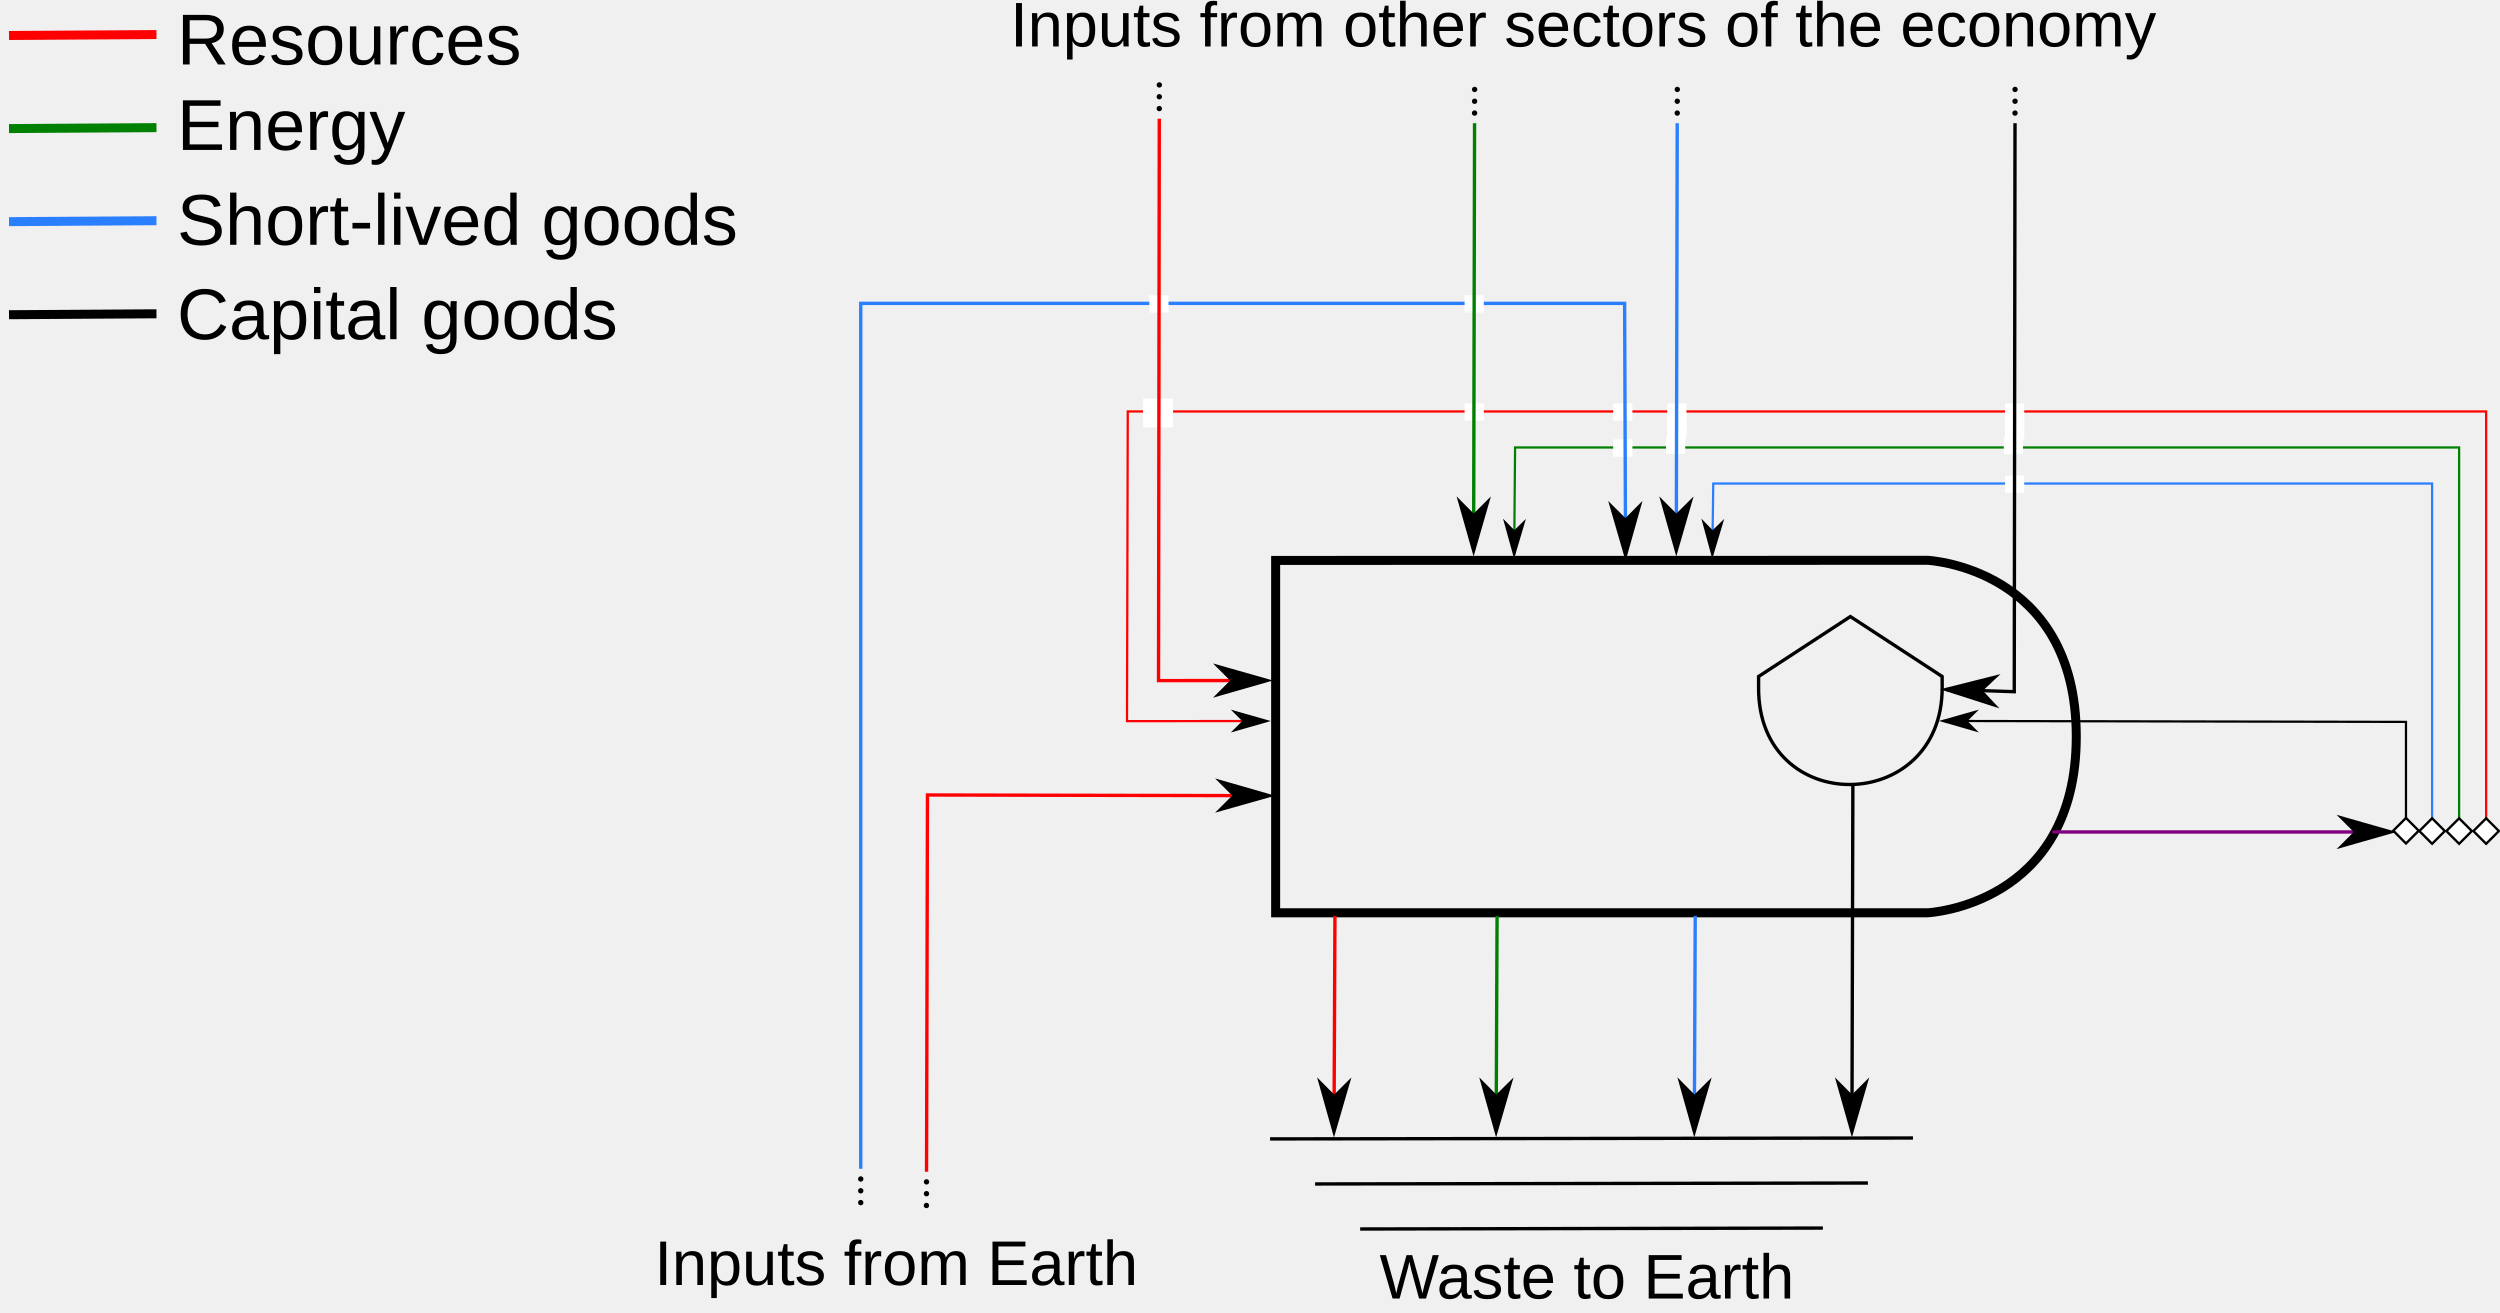
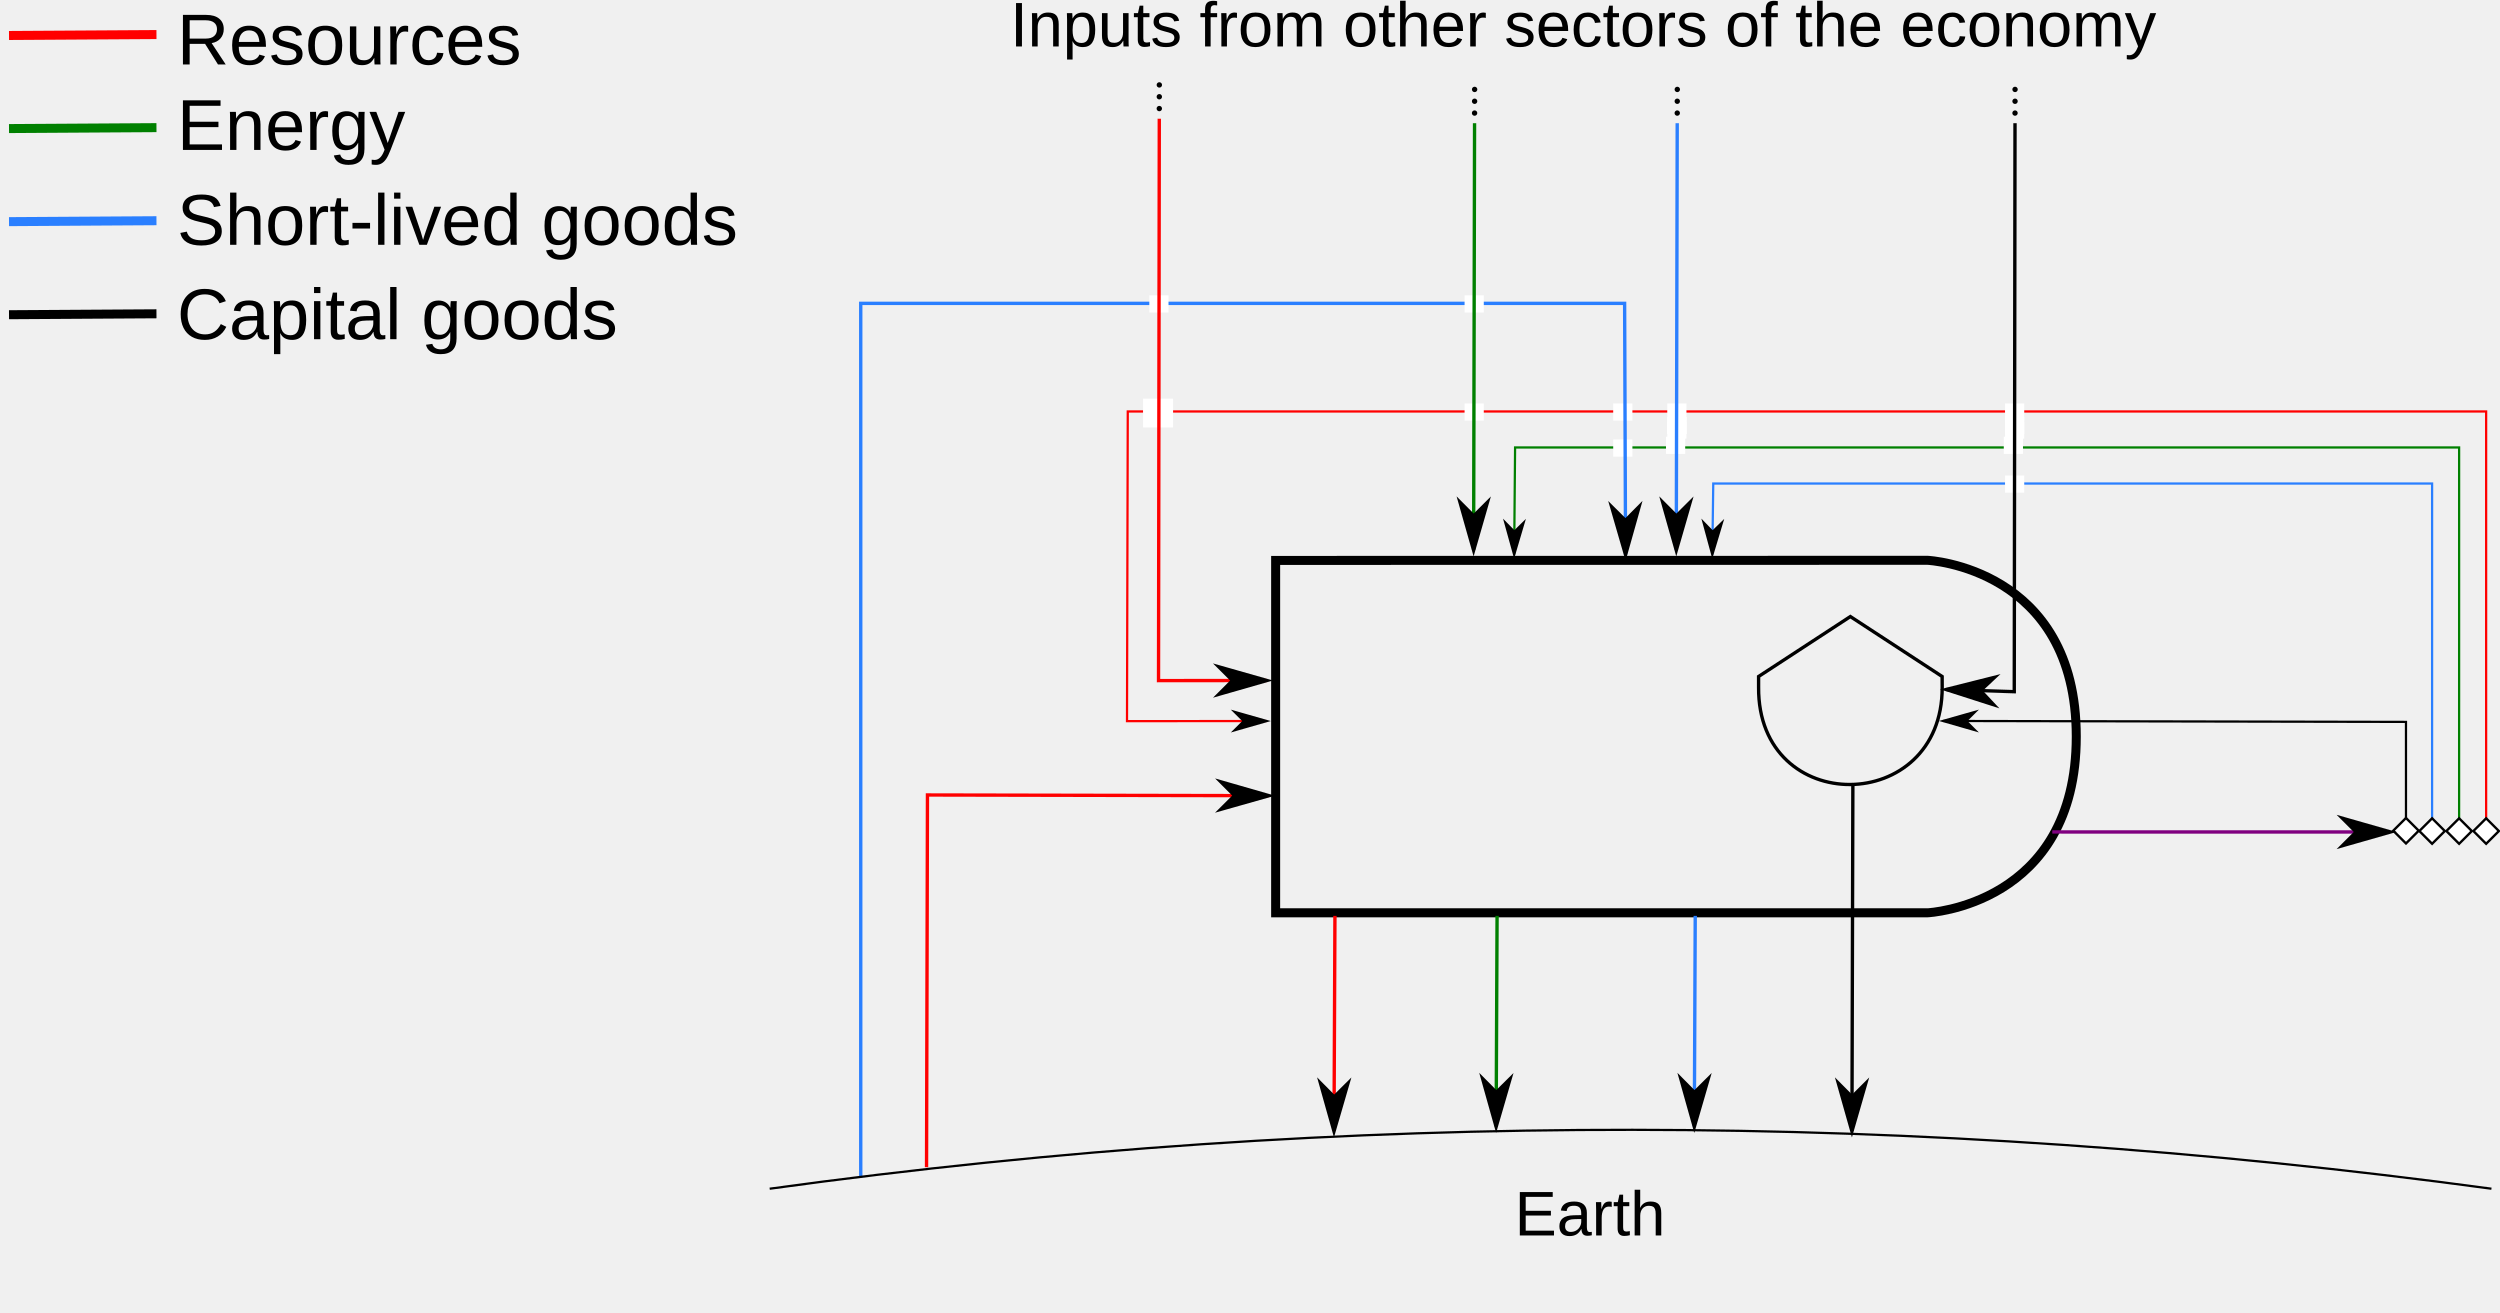
<svg xmlns="http://www.w3.org/2000/svg" width="1110.177" height="582.942" id="svg2" version="1.1">
  <defs id="defs4">
    <marker orient="auto" refY="0" refX="0" id="Arrow2Mend" style="overflow:visible">
      <path id="path3888" style="font-size:12px;fill-rule:evenodd;stroke-width:0.625;stroke-linejoin:round" d="M 8.719,4.034 -2.207,0.016 8.719,-4.002 c -1.745,2.372 -1.735,5.617 -6e-7,8.035 z" transform="scale(-0.6,-0.6)" />
    </marker>
    <marker orient="auto" refY="0" refX="0" id="EmptyDiamondL" style="overflow:visible">
      <path id="path3968" d="M 0,-7.071 -7.071,0 0,7.071 7.071,0 0,-7.071 z" style="fill:#ffffff;fill-rule:evenodd;stroke:#000000;stroke-width:1pt;marker-start:none" transform="scale(0.8,0.8)" />
    </marker>
    <marker style="overflow:visible" id="InfiniteLineStart" refX="0" refY="0" orient="auto">
      <g id="g4034" transform="translate(-13,0)">
        <circle d="M 3.8,0 C 3.8,0.442 3.442,0.8 3,0.8 2.558,0.8 2.2,0.442 2.2,0 c 0,-0.442 0.358,-0.8 0.8,-0.8 0.442,0 0.8,0.358 0.8,0.8 z" id="circle4036" r="0.8" cy="0" cx="3" />
        <circle d="M 7.3,0 C 7.3,0.442 6.942,0.8 6.5,0.8 6.058,0.8 5.7,0.442 5.7,0 c 0,-0.442 0.358,-0.8 0.8,-0.8 0.442,0 0.8,0.358 0.8,0.8 z" id="circle4038" r="0.8" cy="0" cx="6.5" />
        <circle d="M 10.8,0 C 10.8,0.442 10.442,0.8 10,0.8 9.558,0.8 9.2,0.442 9.2,0 c 0,-0.442 0.358,-0.8 0.8,-0.8 0.442,0 0.8,0.358 0.8,0.8 z" id="circle4040" r="0.8" cy="0" cx="10" />
      </g>
    </marker>
    <marker orient="auto" refY="0" refX="0" id="Arrow1Lend" style="overflow:visible">
      <path id="path3792" d="M 0,0 5,-5 -12.5,0 5,5 0,0 z" style="fill-rule:evenodd;stroke:#000000;stroke-width:1pt;marker-start:none" transform="matrix(-0.8,0,0,-0.8,-10,0)" />
    </marker>
    <marker orient="auto" refY="0" refX="0" id="Arrow1Lstart-0" style="overflow:visible">
      <path id="path4143-5" d="M 0,0 5,-5 -12.5,0 5,5 0,0 z" style="fill-rule:evenodd;stroke:#000000;stroke-width:1pt;marker-start:none" transform="matrix(0.8,0,0,0.8,10,0)" />
    </marker>
    <marker orient="auto" refY="0" refX="0" id="Arrow1Lend-7" style="overflow:visible">
      <path id="path4132-0" d="M 0,0 5,-5 -12.5,0 5,5 0,0 z" style="fill-rule:evenodd;stroke:#000000;stroke-width:1pt;marker-start:none" transform="matrix(-0.8,0,0,-0.8,-10,0)" />
    </marker>
    <marker style="overflow:visible" id="InfiniteLineStart-0" refX="0" refY="0" orient="auto">
      <g id="g4065-5" transform="translate(-13,0)">
        <circle d="M 3.8,0 C 3.8,0.442 3.442,0.8 3,0.8 2.558,0.8 2.2,0.442 2.2,0 c 0,-0.442 0.358,-0.8 0.8,-0.8 0.442,0 0.8,0.358 0.8,0.8 z" id="circle4067-6" r="0.8" cy="0" cx="3" />
        <circle d="M 7.3,0 C 7.3,0.442 6.942,0.8 6.5,0.8 6.058,0.8 5.7,0.442 5.7,0 c 0,-0.442 0.358,-0.8 0.8,-0.8 0.442,0 0.8,0.358 0.8,0.8 z" id="circle4069-78" r="0.8" cy="0" cx="6.5" />
        <circle d="M 10.8,0 C 10.8,0.442 10.442,0.8 10,0.8 9.558,0.8 9.2,0.442 9.2,0 c 0,-0.442 0.358,-0.8 0.8,-0.8 0.442,0 0.8,0.358 0.8,0.8 z" id="circle4071-06" r="0.8" cy="0" cx="10" />
      </g>
    </marker>
    <marker orient="auto" refY="0" refX="0" id="EmptyDiamondL-1" style="overflow:visible">
      <path id="path4169" d="M 0,-7.071 -7.071,0 0,7.071 7.071,0 0,-7.071 z" style="fill:#ffffff;fill-rule:evenodd;stroke:#000000;stroke-width:1pt;marker-start:none" transform="scale(0.8,0.8)" />
    </marker>
    <marker orient="auto" refY="0" refX="0" id="Arrow1Lstart-7" style="overflow:visible">
      <path id="path4143-9" d="M 0,0 5,-5 -12.5,0 5,5 0,0 z" style="fill-rule:evenodd;stroke:#000000;stroke-width:1pt;marker-start:none" transform="matrix(0.8,0,0,0.8,10,0)" />
    </marker>
    <marker orient="auto" refY="0" refX="0" id="Arrow1Lend-0" style="overflow:visible">
      <path id="path4132-2" d="M 0,0 5,-5 -12.5,0 5,5 0,0 z" style="fill-rule:evenodd;stroke:#000000;stroke-width:1pt;marker-start:none" transform="matrix(-0.8,0,0,-0.8,-10,0)" />
    </marker>
    <marker style="overflow:visible" id="InfiniteLineStart-3" refX="0" refY="0" orient="auto">
      <g id="g4065-9" transform="translate(-13,0)">
        <circle d="M 3.8,0 C 3.8,0.442 3.442,0.8 3,0.8 2.558,0.8 2.2,0.442 2.2,0 c 0,-0.442 0.358,-0.8 0.8,-0.8 0.442,0 0.8,0.358 0.8,0.8 z" id="circle4067-9" r="0.8" cy="0" cx="3" />
        <circle d="M 7.3,0 C 7.3,0.442 6.942,0.8 6.5,0.8 6.058,0.8 5.7,0.442 5.7,0 c 0,-0.442 0.358,-0.8 0.8,-0.8 0.442,0 0.8,0.358 0.8,0.8 z" id="circle4069-7" r="0.8" cy="0" cx="6.5" />
        <circle d="M 10.8,0 C 10.8,0.442 10.442,0.8 10,0.8 9.558,0.8 9.2,0.442 9.2,0 c 0,-0.442 0.358,-0.8 0.8,-0.8 0.442,0 0.8,0.358 0.8,0.8 z" id="circle4071-0" r="0.8" cy="0" cx="10" />
      </g>
    </marker>
    <marker orient="auto" refY="0" refX="0" id="InfiniteLineStart-7" style="overflow:visible">
      <g transform="translate(-13,0)" id="g4065">
        <circle cx="3" cy="0" r="0.8" id="circle4067" d="M 3.8,0 C 3.8,0.442 3.442,0.8 3,0.8 2.558,0.8 2.2,0.442 2.2,0 c 0,-0.442 0.358,-0.8 0.8,-0.8 0.442,0 0.8,0.358 0.8,0.8 z" />
        <circle cx="6.5" cy="0" r="0.8" id="circle4069" d="M 7.3,0 C 7.3,0.442 6.942,0.8 6.5,0.8 6.058,0.8 5.7,0.442 5.7,0 c 0,-0.442 0.358,-0.8 0.8,-0.8 0.442,0 0.8,0.358 0.8,0.8 z" />
        <circle cx="10" cy="0" r="0.8" id="circle4071" d="M 10.8,0 C 10.8,0.442 10.442,0.8 10,0.8 9.558,0.8 9.2,0.442 9.2,0 c 0,-0.442 0.358,-0.8 0.8,-0.8 0.442,0 0.8,0.358 0.8,0.8 z" />
      </g>
    </marker>
    <marker style="overflow:visible" id="Arrow1Lend-2" refX="0" refY="0" orient="auto">
      <path transform="matrix(-0.8,0,0,-0.8,-10,0)" style="fill-rule:evenodd;stroke:#000000;stroke-width:1pt;marker-start:none" d="M 0,0 5,-5 -12.5,0 5,5 0,0 z" id="path4132" />
    </marker>
    <marker style="overflow:visible" id="Arrow1Lstart" refX="0" refY="0" orient="auto">
      <path transform="matrix(0.8,0,0,0.8,10,0)" style="fill-rule:evenodd;stroke:#000000;stroke-width:1pt;marker-start:none" d="M 0,0 5,-5 -12.5,0 5,5 0,0 z" id="path4143" />
    </marker>
  </defs>
  <g id="layer1" transform="translate(835.1399,-154.6341)">
    <text xml:space="preserve" style="font-size:32px;font-style:normal;font-variant:normal;font-weight:bold;font-stretch:expanded;text-align:start;line-height:125%;letter-spacing:0px;word-spacing:0px;text-anchor:start;fill:#000000;fill-opacity:1;stroke:none;font-family:Engravers MT;-inkscape-font-specification:Engravers MT Bold Expanded" x="292.258" y="107.663" id="text6668" transform="translate(-121.7803,643.7631)">
      <tspan id="tspan6670" x="292.258" y="107.663" />
    </text>
    <path id="path4734" d="m -831.14,170.394 65.479,-0.414" style="fill:none;stroke:#ff0000;stroke-width:4;stroke-linecap:butt;stroke-linejoin:miter;stroke-opacity:1;marker-start:none;marker-end:none" />
    <path style="fill:none;stroke:#000000;stroke-width:4;stroke-linecap:butt;stroke-linejoin:miter;stroke-opacity:1;marker-start:none;marker-end:none" d="m -831.14,294.394 65.479,-0.414" id="path4736" />
    <path style="fill:none;stroke:#008000;stroke-width:4;stroke-linecap:butt;stroke-linejoin:miter;stroke-opacity:1;marker-start:none;marker-end:none" d="m -831.14,211.728 65.479,-0.414" id="path4738" />
    <path id="path4740" d="m -831.14,253.061 65.479,-0.414" style="fill:none;stroke:#2a7fff;stroke-width:4;stroke-linecap:butt;stroke-linejoin:miter;stroke-opacity:1;marker-start:none;marker-end:none" />
    <text xml:space="preserve" style="font-size:32px;font-style:normal;font-variant:normal;font-weight:normal;font-stretch:normal;text-align:start;line-height:125%;letter-spacing:0px;word-spacing:0px;text-anchor:start;fill:#000000;fill-opacity:1;stroke:none;font-family:Arial;-inkscape-font-specification:Arial" x="-756.526" y="183.267" id="text5894">
      <tspan id="tspan5896" x="-756.526" y="183.267">Resources</tspan>
    </text>
    <text id="text5898" y="221.202" x="-756.526" style="font-size:32px;font-style:normal;font-variant:normal;font-weight:normal;font-stretch:normal;text-align:start;line-height:125%;letter-spacing:0px;word-spacing:0px;text-anchor:start;fill:#000000;fill-opacity:1;stroke:none;font-family:Arial;-inkscape-font-specification:Arial" xml:space="preserve">
      <tspan y="221.202" x="-756.526" id="tspan5900">Energy</tspan>
    </text>
    <text xml:space="preserve" style="font-size:32px;font-style:normal;font-variant:normal;font-weight:normal;font-stretch:normal;text-align:start;line-height:125%;letter-spacing:0px;word-spacing:0px;text-anchor:start;fill:#000000;fill-opacity:1;stroke:none;font-family:Arial;-inkscape-font-specification:Arial" x="-756.526" y="263.357" id="text5902">
      <tspan id="tspan5904" x="-756.526" y="263.357">Short-lived goods</tspan>
    </text>
    <text id="text5906" y="305.267" x="-756.526" style="font-size:32px;font-style:normal;font-variant:normal;font-weight:normal;font-stretch:normal;text-align:start;line-height:125%;letter-spacing:0px;word-spacing:0px;text-anchor:start;fill:#000000;fill-opacity:1;stroke:none;font-family:Arial;-inkscape-font-specification:Arial" xml:space="preserve">
      <tspan y="305.267" x="-756.526" id="tspan5908">Capital goods</tspan>
    </text>
    <path id="path6782" d="m -268.666,403.498 0,156.485 289.541,0 c 0,0 66,-3.206 66,-78.265 0,-75.059 -66,-78.265 -66,-78.265 z" style="fill:none;stroke:#000000;stroke-width:4;stroke-linecap:butt;stroke-linejoin:miter;stroke-opacity:1" />
    <path style="fill:none;stroke:#000000;stroke-width:1.5;stroke-linecap:butt;stroke-linejoin:miter;stroke-opacity:1" d="m 27.306,455.046 -40.754,-26.62 -40.754,26.62 0,4.778 c -0.431,58.107 81.709,57.06 81.531,0 z" id="path6784" />
-     <path id="path6786" d="m -423.691,674.966 0.409,-167.304 151.459,0.31" style="fill:none;stroke:#ff0000;stroke-width:1.5;stroke-linecap:butt;stroke-linejoin:miter;stroke-opacity:1;marker-start:url(#InfiniteLineStart-7);marker-end:url(#Arrow1Lend)" />
+     <path id="path6786" d="m -423.691,672.966 0.409,-165.304 151.459,0.31" style="fill:none;stroke:#ff0000;stroke-width:1.5;stroke-linecap:butt;stroke-linejoin:miter;stroke-opacity:1;marker-start:none;marker-end:url(#Arrow1Lend)" />
    <path id="path6796" d="m -242.335,561.347 -0.414,95.479" style="fill:none;stroke:#ff0000;stroke-width:1.5;stroke-linecap:butt;stroke-linejoin:miter;stroke-opacity:1;marker-start:none;marker-end:url(#Arrow1Lend)" />
    <path style="fill:none;stroke:#000000;stroke-width:1.5;stroke-linecap:butt;stroke-linejoin:miter;stroke-opacity:1;marker-start:none;marker-end:url(#Arrow1Lend)" d="m -12.335,503.347 -0.414,153.479" id="path6806" />
-     <path style="fill:none;stroke:#008000;stroke-width:1.5;stroke-linecap:butt;stroke-linejoin:miter;stroke-opacity:1;marker-start:none;marker-end:url(#Arrow1Lend)" d="m -170.335,561.347 -0.414,95.479" id="path6816" />
+     <path style="fill:none;stroke:#008000;stroke-width:1.5;stroke-linecap:butt;stroke-linejoin:miter;stroke-opacity:1;marker-start:none;marker-end:url(#Arrow1Lend)" d="m -170.335,561.347 -0.414,93.479" id="path6816" />
    <path style="fill:none;stroke:#2a7fff;stroke-width:1px;stroke-linecap:butt;stroke-linejoin:miter;stroke-opacity:1;marker-start:url(#EmptyDiamondL);marker-end:url(#Arrow1Lend)" d="m 244.88,523.677 0.005,-154.33 -319.219,0 -0.414,31.479" id="path6820" />
    <path style="fill:none;stroke:#000000;stroke-width:1px;stroke-linecap:butt;stroke-linejoin:miter;stroke-opacity:1;marker-start:url(#EmptyDiamondL);marker-end:url(#Arrow1Lend)" d="m 233.286,523.531 0,-48.325 -205.479,-0.414" id="path6822" />
    <path id="path6824" d="m 76.221,524.076 150,0.009" style="fill:none;stroke:#800080;stroke-width:1.5;stroke-linecap:butt;stroke-linejoin:miter;stroke-opacity:1;marker-end:url(#Arrow1Lend)" />
    <path id="path6826" d="m 256.88,523.677 0.005,-170.33 -419.219,0 -0.414,47.479" style="fill:none;stroke:#008000;stroke-width:1px;stroke-linecap:butt;stroke-linejoin:miter;stroke-opacity:1;marker-start:url(#EmptyDiamondL);marker-end:url(#Arrow1Lend)" />
    <rect y="365.793" x="55.239" height="7.626" width="8.523" id="rect6828" style="fill:#ffffff;fill-opacity:1;stroke:none" />
    <rect style="fill:#ffffff;fill-opacity:1;stroke:none" id="rect6830" width="8.523" height="7.626" x="54.683" y="348.572" />
    <rect style="fill:#ffffff;fill-opacity:1;stroke:none" id="rect6832" width="8.523" height="7.626" x="55.239" y="339.793" />
    <rect y="341.793" x="55.239" height="7.626" width="8.523" id="rect6834" style="fill:#ffffff;fill-opacity:1;stroke:none" />
    <rect y="339.793" x="-94.761" height="7.626" width="8.523" id="rect6836" style="fill:#ffffff;fill-opacity:1;stroke:none" />
    <rect style="fill:#ffffff;fill-opacity:1;stroke:none" id="rect6838" width="8.523" height="7.626" x="-94.761" y="341.793" />
-     <path id="path6848" d="m -82.335,561.347 -0.414,95.479" style="fill:none;stroke:#2a7fff;stroke-width:1.5;stroke-linecap:butt;stroke-linejoin:miter;stroke-opacity:1;marker-start:none;marker-end:url(#Arrow1Lend)" />
+     <path id="path6848" d="m -82.335,561.347 -0.414,93.479" style="fill:none;stroke:#2a7fff;stroke-width:1.5;stroke-linecap:butt;stroke-linejoin:miter;stroke-opacity:1;marker-start:none;marker-end:url(#Arrow1Lend)" />
    <path style="fill:none;stroke:#ff0000;stroke-width:1px;stroke-linecap:butt;stroke-linejoin:miter;stroke-opacity:1;marker-start:url(#EmptyDiamondL);marker-end:url(#Arrow1Lend)" d="m 268.88,523.677 0.005,-186.33 -603.219,0 -0.338,137.528 61.924,-0.049" id="path6850" />
    <rect style="fill:#ffffff;fill-opacity:1;stroke:none" id="rect6852" width="13.338" height="12.782" x="-327.548" y="331.666" />
    <rect y="333.793" x="55.239" height="7.626" width="8.523" id="rect6854" style="fill:#ffffff;fill-opacity:1;stroke:none" />
    <rect y="348.572" x="-95.317" height="7.626" width="8.523" id="rect6860" style="fill:#ffffff;fill-opacity:1;stroke:none" />
    <rect y="339.793" x="-94.761" height="7.626" width="8.523" id="rect6862" style="fill:#ffffff;fill-opacity:1;stroke:none" />
    <rect style="fill:#ffffff;fill-opacity:1;stroke:none" id="rect6866" width="8.523" height="7.626" x="-94.761" y="333.793" />
    <path style="fill:none;stroke:#2a7fff;stroke-width:1.5;stroke-linecap:butt;stroke-linejoin:miter;stroke-opacity:1;marker-start:url(#InfiniteLineStart-7);marker-end:url(#Arrow1Lend)" d="m -90.334,209.347 -0.414,189.479" id="path9595" />
    <path id="path9819" d="M 59.666,209.347 59.333,461.79 29.252,460.826" style="fill:none;stroke:#000000;stroke-width:1.5;stroke-linecap:butt;stroke-linejoin:miter;stroke-opacity:1;marker-start:url(#InfiniteLineStart-7);marker-end:url(#Arrow1Lend)" />
    <rect y="333.793" x="-184.761" height="7.626" width="8.523" id="rect4707" style="fill:#ffffff;fill-opacity:1;stroke:none" />
    <rect y="333.793" x="-118.761" height="7.626" width="8.523" id="rect4711" style="fill:#ffffff;fill-opacity:1;stroke:none" />
    <rect style="fill:#ffffff;fill-opacity:1;stroke:none" id="rect4713" width="8.523" height="7.626" x="-118.761" y="349.793" />
-     <path id="path4703" d="m -452.907,673.677 -0.005,-384.33 339.219,0 0.414,111.479" style="fill:none;stroke:#2a7fff;stroke-width:1.5;stroke-linecap:butt;stroke-linejoin:miter;stroke-opacity:1;marker-start:url(#InfiniteLineStart-7);marker-end:url(#Arrow1Lend)" />
+     <path id="path4703" d="m -452.907,677.677 -0.005,-388.33 339.219,0 0.414,111.479" style="fill:none;stroke:#2a7fff;stroke-width:1.5;stroke-linecap:butt;stroke-linejoin:miter;stroke-opacity:1;marker-start:none;marker-end:url(#Arrow1Lend)" />
    <rect style="fill:#ffffff;fill-opacity:1;stroke:none" id="rect4709" width="8.523" height="7.626" x="-184.761" y="285.793" />
    <path id="path4705" d="m -180.334,209.347 -0.414,189.479" style="fill:none;stroke:#008000;stroke-width:1.5;stroke-linecap:butt;stroke-linejoin:miter;stroke-opacity:1;marker-start:url(#InfiniteLineStart-7);marker-end:url(#Arrow1Lend)" />
    <rect y="285.793" x="-324.761" height="7.626" width="8.523" id="rect4717" style="fill:#ffffff;fill-opacity:1;stroke:none" />
    <path style="fill:none;stroke:#ff0000;stroke-width:1.5;stroke-linecap:butt;stroke-linejoin:miter;stroke-opacity:1;marker-start:url(#InfiniteLineStart-7);marker-end:url(#Arrow1Lend)" d="m -320.334,207.347 -0.338,249.528 47.924,-0.049" id="path9583" />
-     <path id="path4951" d="m -271.14,660.394 285.479,-0.414" style="fill:none;stroke:#000000;stroke-width:1.5;stroke-linecap:butt;stroke-linejoin:miter;stroke-opacity:1;marker-start:none;marker-end:none" />
-     <path style="fill:none;stroke:#000000;stroke-width:1.5;stroke-linecap:butt;stroke-linejoin:miter;stroke-opacity:1;marker-start:none;marker-end:none" d="m -251.14,680.394 245.479,-0.414" id="path4953" />
-     <path id="path4955" d="m -231.14,700.394 205.479,-0.414" style="fill:none;stroke:#000000;stroke-width:1.5;stroke-linecap:butt;stroke-linejoin:miter;stroke-opacity:1;marker-start:none;marker-end:none" />
-     <text xml:space="preserve" style="font-size:28px;font-style:normal;font-variant:normal;font-weight:normal;font-stretch:normal;text-align:start;line-height:125%;letter-spacing:0px;word-spacing:0px;text-anchor:start;fill:#000000;fill-opacity:1;stroke:none;font-family:Arial;-inkscape-font-specification:Arial" x="-544.526" y="725.267" id="text4957">
-       <tspan id="tspan4959" x="-544.526" y="725.267">Inputs from Earth</tspan>
-     </text>
-     <text id="text4961" y="731.267" x="-222.526" style="font-size:28px;font-style:normal;font-variant:normal;font-weight:normal;font-stretch:normal;text-align:start;line-height:125%;letter-spacing:0px;word-spacing:0px;text-anchor:start;fill:#000000;fill-opacity:1;stroke:none;font-family:Arial;-inkscape-font-specification:Arial" xml:space="preserve">
-       <tspan y="731.267" x="-222.526" id="tspan4963">Waste to Earth</tspan>
+     <text id="text4961" y="703.267" x="-162.526" style="font-size:28px;font-style:normal;font-variant:normal;font-weight:normal;font-stretch:normal;text-align:start;line-height:125%;letter-spacing:0px;word-spacing:0px;text-anchor:start;fill:#000000;fill-opacity:1;stroke:none;font-family:Arial;-inkscape-font-specification:Arial" xml:space="preserve">
+       <tspan y="703.267" x="-162.526" id="tspan4963">Earth</tspan>
    </text>
    <text id="text4965" y="175.267" x="-386.526" style="font-size:28px;font-style:normal;font-variant:normal;font-weight:normal;font-stretch:normal;text-align:start;line-height:125%;letter-spacing:0px;word-spacing:0px;text-anchor:start;fill:#000000;fill-opacity:1;stroke:none;font-family:Arial;-inkscape-font-specification:Arial" xml:space="preserve">
      <tspan y="175.267" x="-386.526" id="tspan4967">Inputs from other sectors of the economy</tspan>
    </text>
+     <path style="fill:none;stroke:#000000;stroke-width:1px;stroke-linecap:butt;stroke-linejoin:miter;stroke-opacity:1" d="m 341.788,527.876 c 256.212,-35.344 510.705,-34.403 764.592,0" id="path3079" transform="translate(-835.1399,154.6341)" />
  </g>
</svg>
